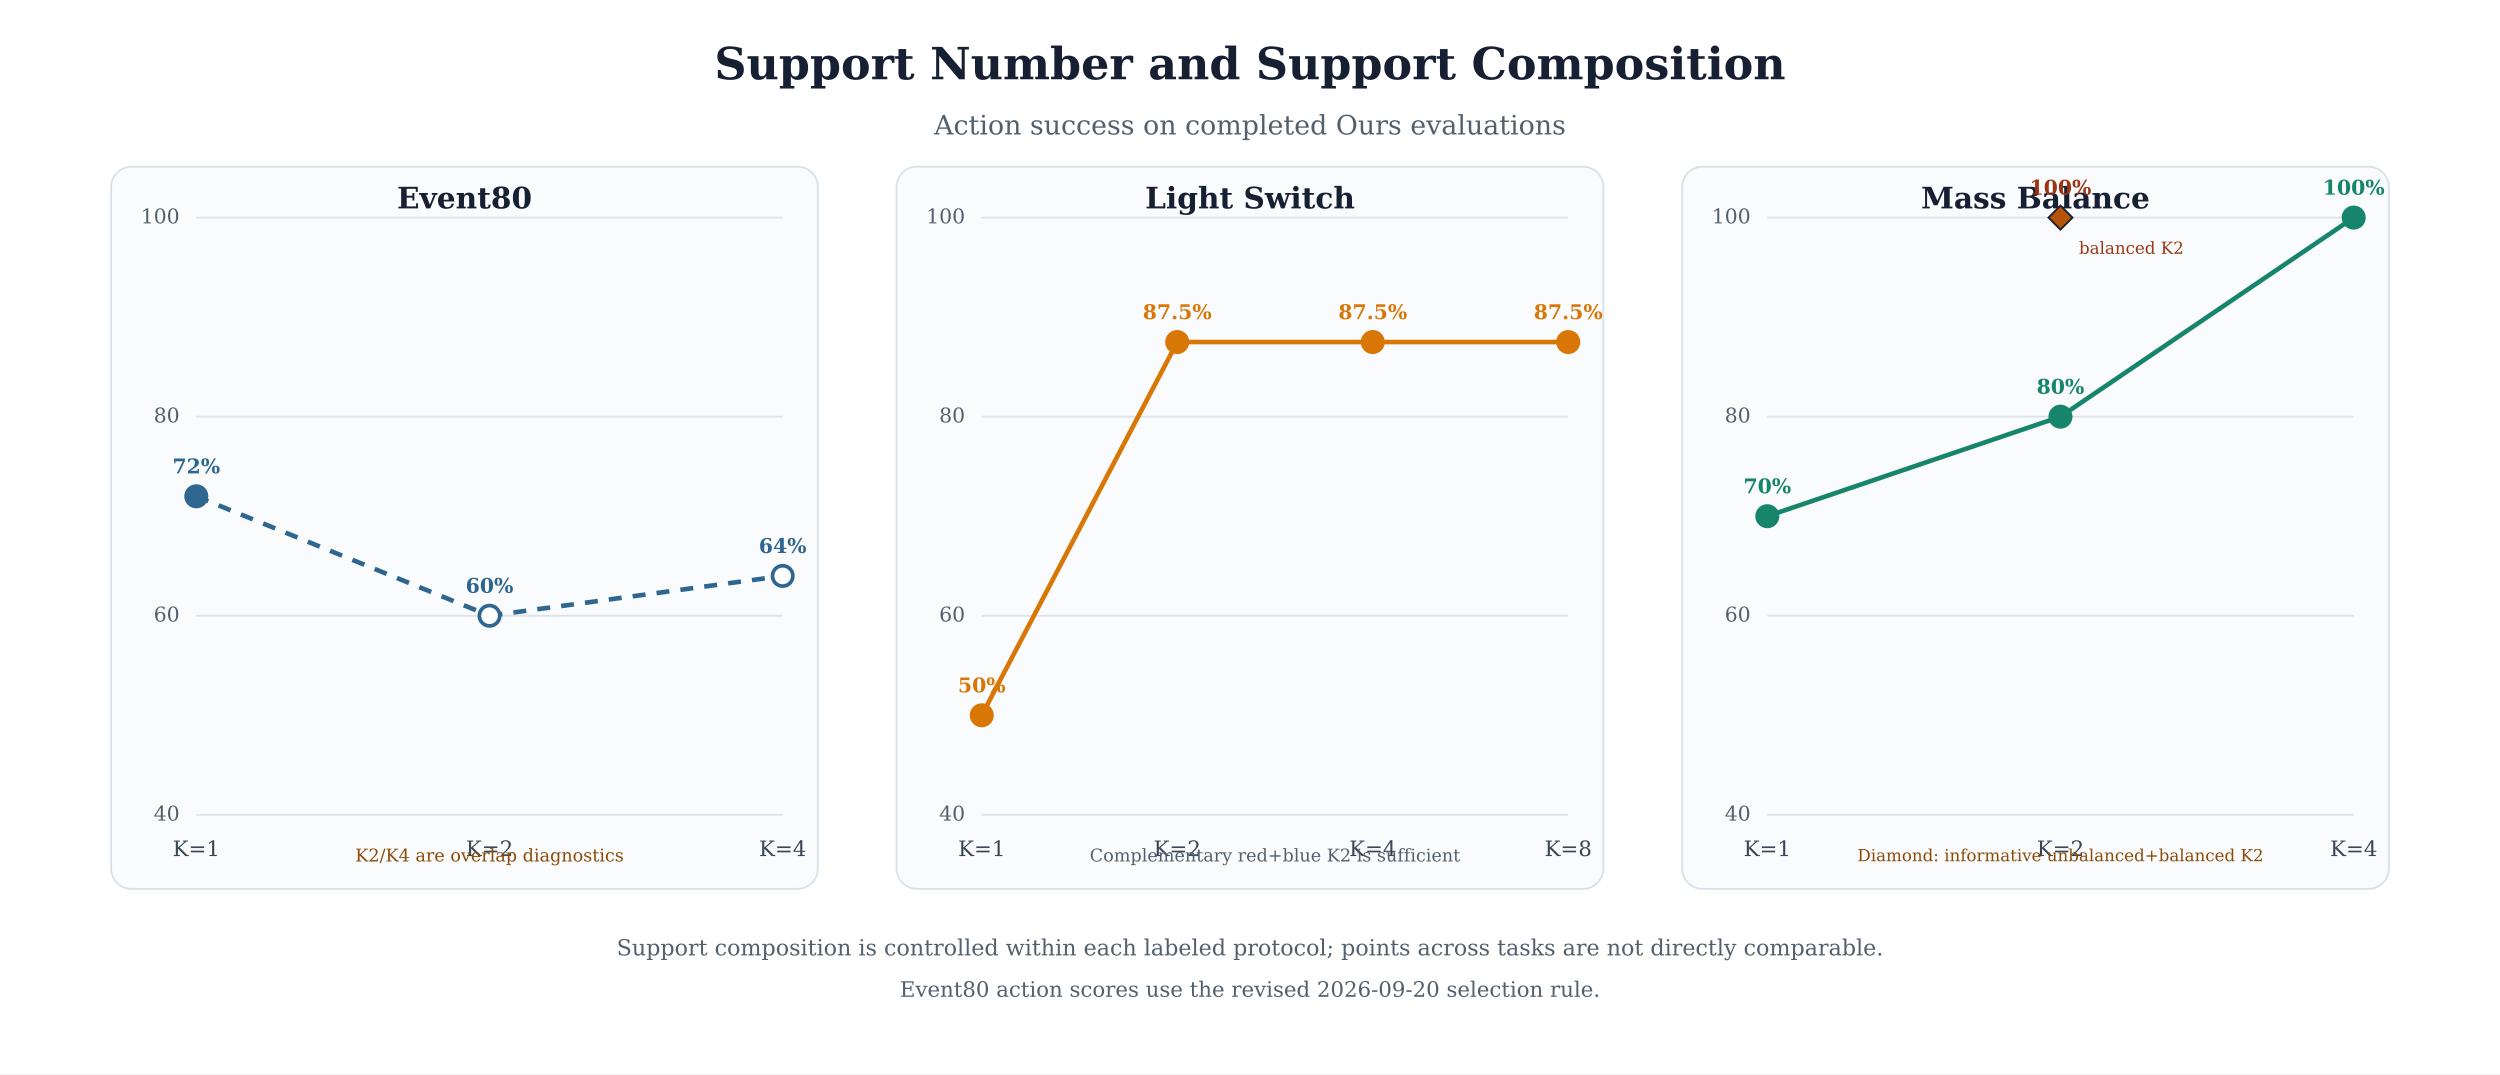
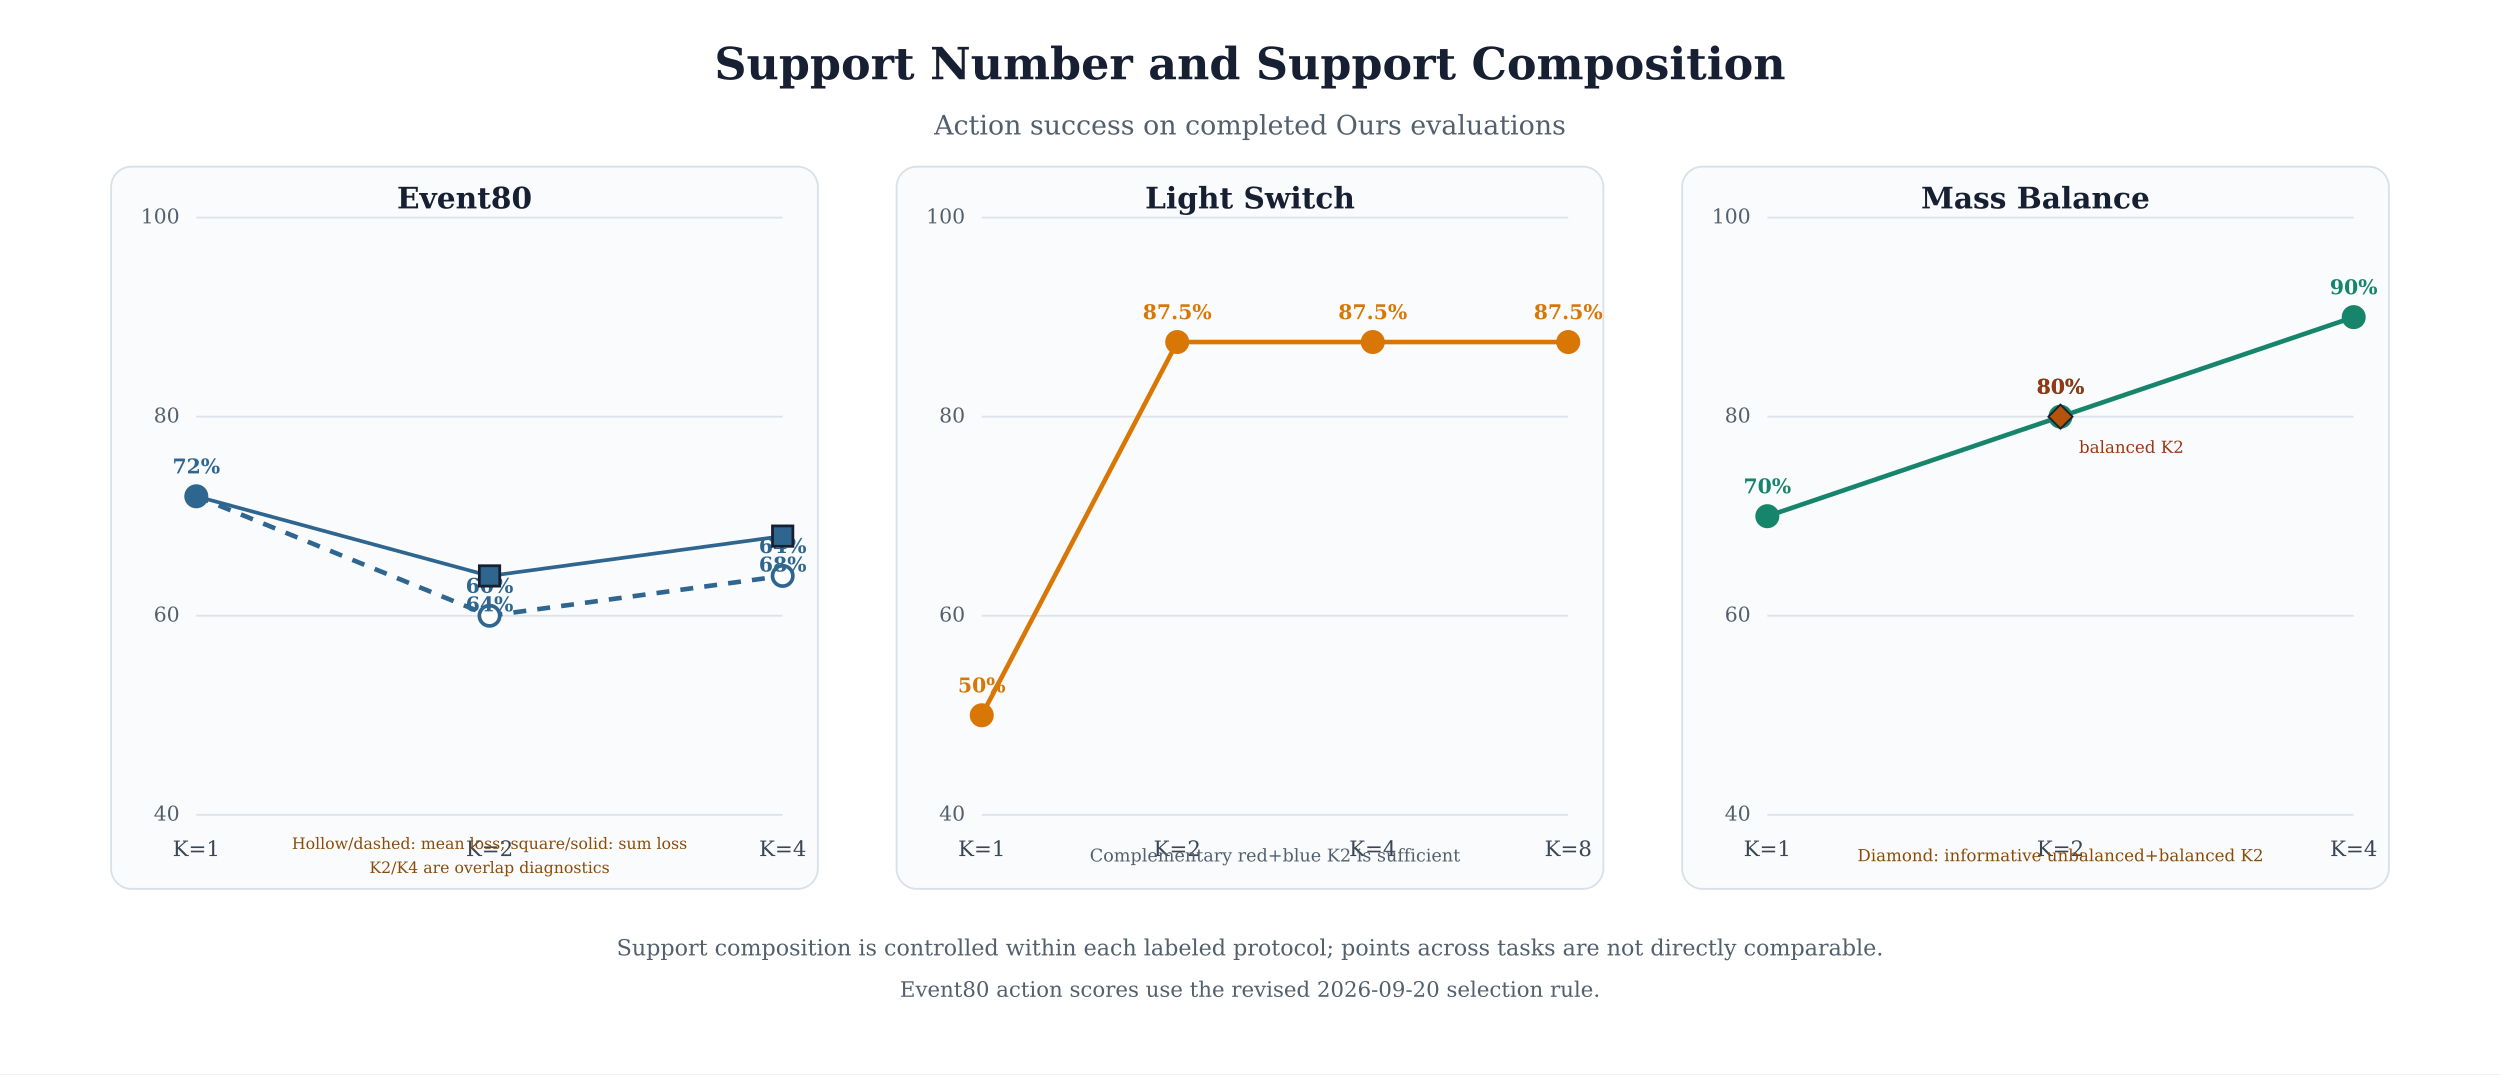
<svg xmlns="http://www.w3.org/2000/svg" width="2700" height="1160" viewBox="0 0 2700 1160">
  <rect width="100%" height="100%" fill="white" />
  <g font-family="DejaVu Serif, serif" fill="#172033">
    <text x="1350.0" y="72.0" text-anchor="middle" dominant-baseline="middle" font-size="48" font-weight="700" fill="#172033">Support Number and Support Composition</text>
    <text x="1350.0" y="137.0" text-anchor="middle" dominant-baseline="middle" font-size="29" font-weight="400" fill="#52606D">Action success on completed Ours evaluations</text>
    <rect x="120.0" y="180" width="763.3" height="780" rx="22" fill="#FAFBFC" stroke="#D9E1E8" stroke-width="2" />
    <text x="501.7" y="216.0" text-anchor="middle" dominant-baseline="middle" font-size="32" font-weight="700" fill="#172033">Event80</text>
    <line x1="212.0" y1="880.0" x2="845.3" y2="880.0" stroke="#DDE3E8" stroke-width="2" />
    <text x="194.0" y="880.0" text-anchor="end" dominant-baseline="middle" font-size="22" font-weight="400" fill="#52606D">40</text>
    <line x1="212.0" y1="665.0" x2="845.3" y2="665.0" stroke="#DDE3E8" stroke-width="2" />
    <text x="194.0" y="665.0" text-anchor="end" dominant-baseline="middle" font-size="22" font-weight="400" fill="#52606D">60</text>
    <line x1="212.0" y1="450.0" x2="845.3" y2="450.0" stroke="#DDE3E8" stroke-width="2" />
    <text x="194.0" y="450.0" text-anchor="end" dominant-baseline="middle" font-size="22" font-weight="400" fill="#52606D">80</text>
    <line x1="212.0" y1="235.0" x2="845.3" y2="235.0" stroke="#DDE3E8" stroke-width="2" />
    <text x="194.0" y="235.0" text-anchor="end" dominant-baseline="middle" font-size="22" font-weight="400" fill="#52606D">100</text>
    <text x="212.0" y="918.0" text-anchor="middle" dominant-baseline="middle" font-size="23" font-weight="400" fill="#394654">K=1</text>
    <text x="528.7" y="918.0" text-anchor="middle" dominant-baseline="middle" font-size="23" font-weight="400" fill="#394654">K=2</text>
    <text x="845.3" y="918.0" text-anchor="middle" dominant-baseline="middle" font-size="23" font-weight="400" fill="#394654">K=4</text>
    <line x1="212.0" y1="536.0" x2="528.7" y2="665.0" stroke="#2F6690" stroke-width="5" stroke-dasharray="14 12" />
    <line x1="528.7" y1="665.0" x2="845.3" y2="622.0" stroke="#2F6690" stroke-width="5" stroke-dasharray="14 12" />
+     <polyline points="212.0,536.0 528.7,622.0 845.3,579.0" fill="none" stroke="#2F6690" stroke-width="4" />
    <circle cx="212.0" cy="536.0" r="11" fill="#2F6690" stroke="#2F6690" stroke-width="4" />
    <text x="212.0" y="505.0" text-anchor="middle" dominant-baseline="middle" font-size="22" font-weight="700" fill="#2F6690">72%</text>
    <circle cx="528.7" cy="665.0" r="11" fill="white" stroke="#2F6690" stroke-width="4" />
    <text x="528.7" y="634.0" text-anchor="middle" dominant-baseline="middle" font-size="22" font-weight="700" fill="#2F6690">60%</text>
    <circle cx="845.3" cy="622.0" r="11" fill="white" stroke="#2F6690" stroke-width="4" />
    <text x="845.3" y="591.0" text-anchor="middle" dominant-baseline="middle" font-size="22" font-weight="700" fill="#2F6690">64%</text>
-     <text x="528.7" y="925.0" text-anchor="middle" dominant-baseline="middle" font-size="19" font-weight="400" fill="#8A4B08">K2/K4 are overlap diagnostics</text>
+     <rect x="517.7" y="611.0" width="22" height="22" fill="#2F6690" stroke="#172033" stroke-width="3" />
+     <text x="528.7" y="654.0" text-anchor="middle" dominant-baseline="middle" font-size="22" font-weight="700" fill="#2F6690">64%</text>
+     <rect x="834.3" y="568.0" width="22" height="22" fill="#2F6690" stroke="#172033" stroke-width="3" />
+     <text x="845.3" y="611.0" text-anchor="middle" dominant-baseline="middle" font-size="22" font-weight="700" fill="#2F6690">68%</text>
+     <text x="528.7" y="912.0" text-anchor="middle" dominant-baseline="middle" font-size="17" font-weight="400" fill="#8A4B08">Hollow/dashed: mean loss; square/solid: sum loss</text>
+     <text x="528.7" y="938.0" text-anchor="middle" dominant-baseline="middle" font-size="17" font-weight="400" fill="#8A4B08">K2/K4 are overlap diagnostics</text>
    <rect x="968.3" y="180" width="763.3" height="780" rx="22" fill="#FAFBFC" stroke="#D9E1E8" stroke-width="2" />
    <text x="1350.0" y="216.0" text-anchor="middle" dominant-baseline="middle" font-size="32" font-weight="700" fill="#172033">Light Switch</text>
    <line x1="1060.3" y1="880.0" x2="1693.7" y2="880.0" stroke="#DDE3E8" stroke-width="2" />
    <text x="1042.3" y="880.0" text-anchor="end" dominant-baseline="middle" font-size="22" font-weight="400" fill="#52606D">40</text>
    <line x1="1060.3" y1="665.0" x2="1693.7" y2="665.0" stroke="#DDE3E8" stroke-width="2" />
    <text x="1042.3" y="665.0" text-anchor="end" dominant-baseline="middle" font-size="22" font-weight="400" fill="#52606D">60</text>
    <line x1="1060.3" y1="450.0" x2="1693.7" y2="450.0" stroke="#DDE3E8" stroke-width="2" />
    <text x="1042.3" y="450.0" text-anchor="end" dominant-baseline="middle" font-size="22" font-weight="400" fill="#52606D">80</text>
    <line x1="1060.3" y1="235.0" x2="1693.7" y2="235.0" stroke="#DDE3E8" stroke-width="2" />
    <text x="1042.3" y="235.0" text-anchor="end" dominant-baseline="middle" font-size="22" font-weight="400" fill="#52606D">100</text>
    <text x="1060.3" y="918.0" text-anchor="middle" dominant-baseline="middle" font-size="23" font-weight="400" fill="#394654">K=1</text>
    <text x="1271.4" y="918.0" text-anchor="middle" dominant-baseline="middle" font-size="23" font-weight="400" fill="#394654">K=2</text>
    <text x="1482.6" y="918.0" text-anchor="middle" dominant-baseline="middle" font-size="23" font-weight="400" fill="#394654">K=4</text>
    <text x="1693.7" y="918.0" text-anchor="middle" dominant-baseline="middle" font-size="23" font-weight="400" fill="#394654">K=8</text>
    <polyline points="1060.3,772.5 1271.4,369.4 1482.6,369.4 1693.7,369.4" fill="none" stroke="#D97706" stroke-width="5" />
    <circle cx="1060.3" cy="772.5" r="11" fill="#D97706" stroke="#D97706" stroke-width="4" />
    <text x="1060.3" y="741.5" text-anchor="middle" dominant-baseline="middle" font-size="22" font-weight="700" fill="#D97706">50%</text>
    <circle cx="1271.4" cy="369.4" r="11" fill="#D97706" stroke="#D97706" stroke-width="4" />
    <text x="1271.4" y="338.4" text-anchor="middle" dominant-baseline="middle" font-size="22" font-weight="700" fill="#D97706">87.5%</text>
    <circle cx="1482.6" cy="369.4" r="11" fill="#D97706" stroke="#D97706" stroke-width="4" />
    <text x="1482.6" y="338.4" text-anchor="middle" dominant-baseline="middle" font-size="22" font-weight="700" fill="#D97706">87.5%</text>
    <circle cx="1693.7" cy="369.4" r="11" fill="#D97706" stroke="#D97706" stroke-width="4" />
    <text x="1693.7" y="338.4" text-anchor="middle" dominant-baseline="middle" font-size="22" font-weight="700" fill="#D97706">87.5%</text>
    <text x="1377.0" y="925.0" text-anchor="middle" dominant-baseline="middle" font-size="19" font-weight="400" fill="#52606D">Complementary red+blue K2 is sufficient</text>
    <rect x="1816.7" y="180" width="763.3" height="780" rx="22" fill="#FAFBFC" stroke="#D9E1E8" stroke-width="2" />
    <text x="2198.3" y="216.0" text-anchor="middle" dominant-baseline="middle" font-size="32" font-weight="700" fill="#172033">Mass Balance</text>
    <line x1="1908.7" y1="880.0" x2="2542.0" y2="880.0" stroke="#DDE3E8" stroke-width="2" />
    <text x="1890.7" y="880.0" text-anchor="end" dominant-baseline="middle" font-size="22" font-weight="400" fill="#52606D">40</text>
    <line x1="1908.7" y1="665.0" x2="2542.0" y2="665.0" stroke="#DDE3E8" stroke-width="2" />
    <text x="1890.7" y="665.0" text-anchor="end" dominant-baseline="middle" font-size="22" font-weight="400" fill="#52606D">60</text>
    <line x1="1908.7" y1="450.0" x2="2542.0" y2="450.0" stroke="#DDE3E8" stroke-width="2" />
    <text x="1890.7" y="450.0" text-anchor="end" dominant-baseline="middle" font-size="22" font-weight="400" fill="#52606D">80</text>
    <line x1="1908.7" y1="235.0" x2="2542.0" y2="235.0" stroke="#DDE3E8" stroke-width="2" />
    <text x="1890.7" y="235.0" text-anchor="end" dominant-baseline="middle" font-size="22" font-weight="400" fill="#52606D">100</text>
    <text x="1908.7" y="918.0" text-anchor="middle" dominant-baseline="middle" font-size="23" font-weight="400" fill="#394654">K=1</text>
    <text x="2225.3" y="918.0" text-anchor="middle" dominant-baseline="middle" font-size="23" font-weight="400" fill="#394654">K=2</text>
    <text x="2542.0" y="918.0" text-anchor="middle" dominant-baseline="middle" font-size="23" font-weight="400" fill="#394654">K=4</text>
-     <polyline points="1908.7,557.5 2225.3,450.0 2542.0,235.0" fill="none" stroke="#16856B" stroke-width="5" />
+     <polyline points="1908.7,557.5 2225.3,450.0 2542.0,342.5" fill="none" stroke="#16856B" stroke-width="5" />
    <circle cx="1908.7" cy="557.5" r="11" fill="#16856B" stroke="#16856B" stroke-width="4" />
    <text x="1908.7" y="526.5" text-anchor="middle" dominant-baseline="middle" font-size="22" font-weight="700" fill="#16856B">70%</text>
    <circle cx="2225.3" cy="450.0" r="11" fill="#16856B" stroke="#16856B" stroke-width="4" />
    <text x="2225.3" y="419.0" text-anchor="middle" dominant-baseline="middle" font-size="22" font-weight="700" fill="#16856B">80%</text>
-     <polygon points="2225.3,222.0 2238.3,235.0 2225.3,248.0 2212.3,235.0" fill="#B45309" stroke="#172033" stroke-width="2" />
-     <text x="2225.3" y="204.0" text-anchor="middle" dominant-baseline="middle" font-size="22" font-weight="700" fill="#9A3412">100%</text>
-     <text x="2245.3" y="269.0" text-anchor="start" dominant-baseline="middle" font-size="18" font-weight="400" fill="#9A3412">balanced K2</text>
-     <circle cx="2542.0" cy="235.0" r="11" fill="#16856B" stroke="#16856B" stroke-width="4" />
-     <text x="2542.0" y="204.0" text-anchor="middle" dominant-baseline="middle" font-size="22" font-weight="700" fill="#16856B">100%</text>
+     <polygon points="2225.3,437.0 2238.3,450.0 2225.3,463.0 2212.3,450.0" fill="#B45309" stroke="#172033" stroke-width="2" />
+     <text x="2225.3" y="419.0" text-anchor="middle" dominant-baseline="middle" font-size="22" font-weight="700" fill="#9A3412">80%</text>
+     <text x="2245.3" y="484.0" text-anchor="start" dominant-baseline="middle" font-size="18" font-weight="400" fill="#9A3412">balanced K2</text>
+     <circle cx="2542.0" cy="342.5" r="11" fill="#16856B" stroke="#16856B" stroke-width="4" />
+     <text x="2542.0" y="311.5" text-anchor="middle" dominant-baseline="middle" font-size="22" font-weight="700" fill="#16856B">90%</text>
    <text x="2225.3" y="925.0" text-anchor="middle" dominant-baseline="middle" font-size="18" font-weight="400" fill="#8A4B08">Diamond: informative unbalanced+balanced K2</text>
    <text x="1350.0" y="1025.0" text-anchor="middle" dominant-baseline="middle" font-size="24" font-weight="400" fill="#52606D">Support composition is controlled within each labeled protocol; points across tasks are not directly comparable.</text>
    <text x="1350.0" y="1070.0" text-anchor="middle" dominant-baseline="middle" font-size="23" font-weight="400" fill="#52606D">Event80 action scores use the revised 2026-09-20 selection rule.</text>
  </g>
</svg>
